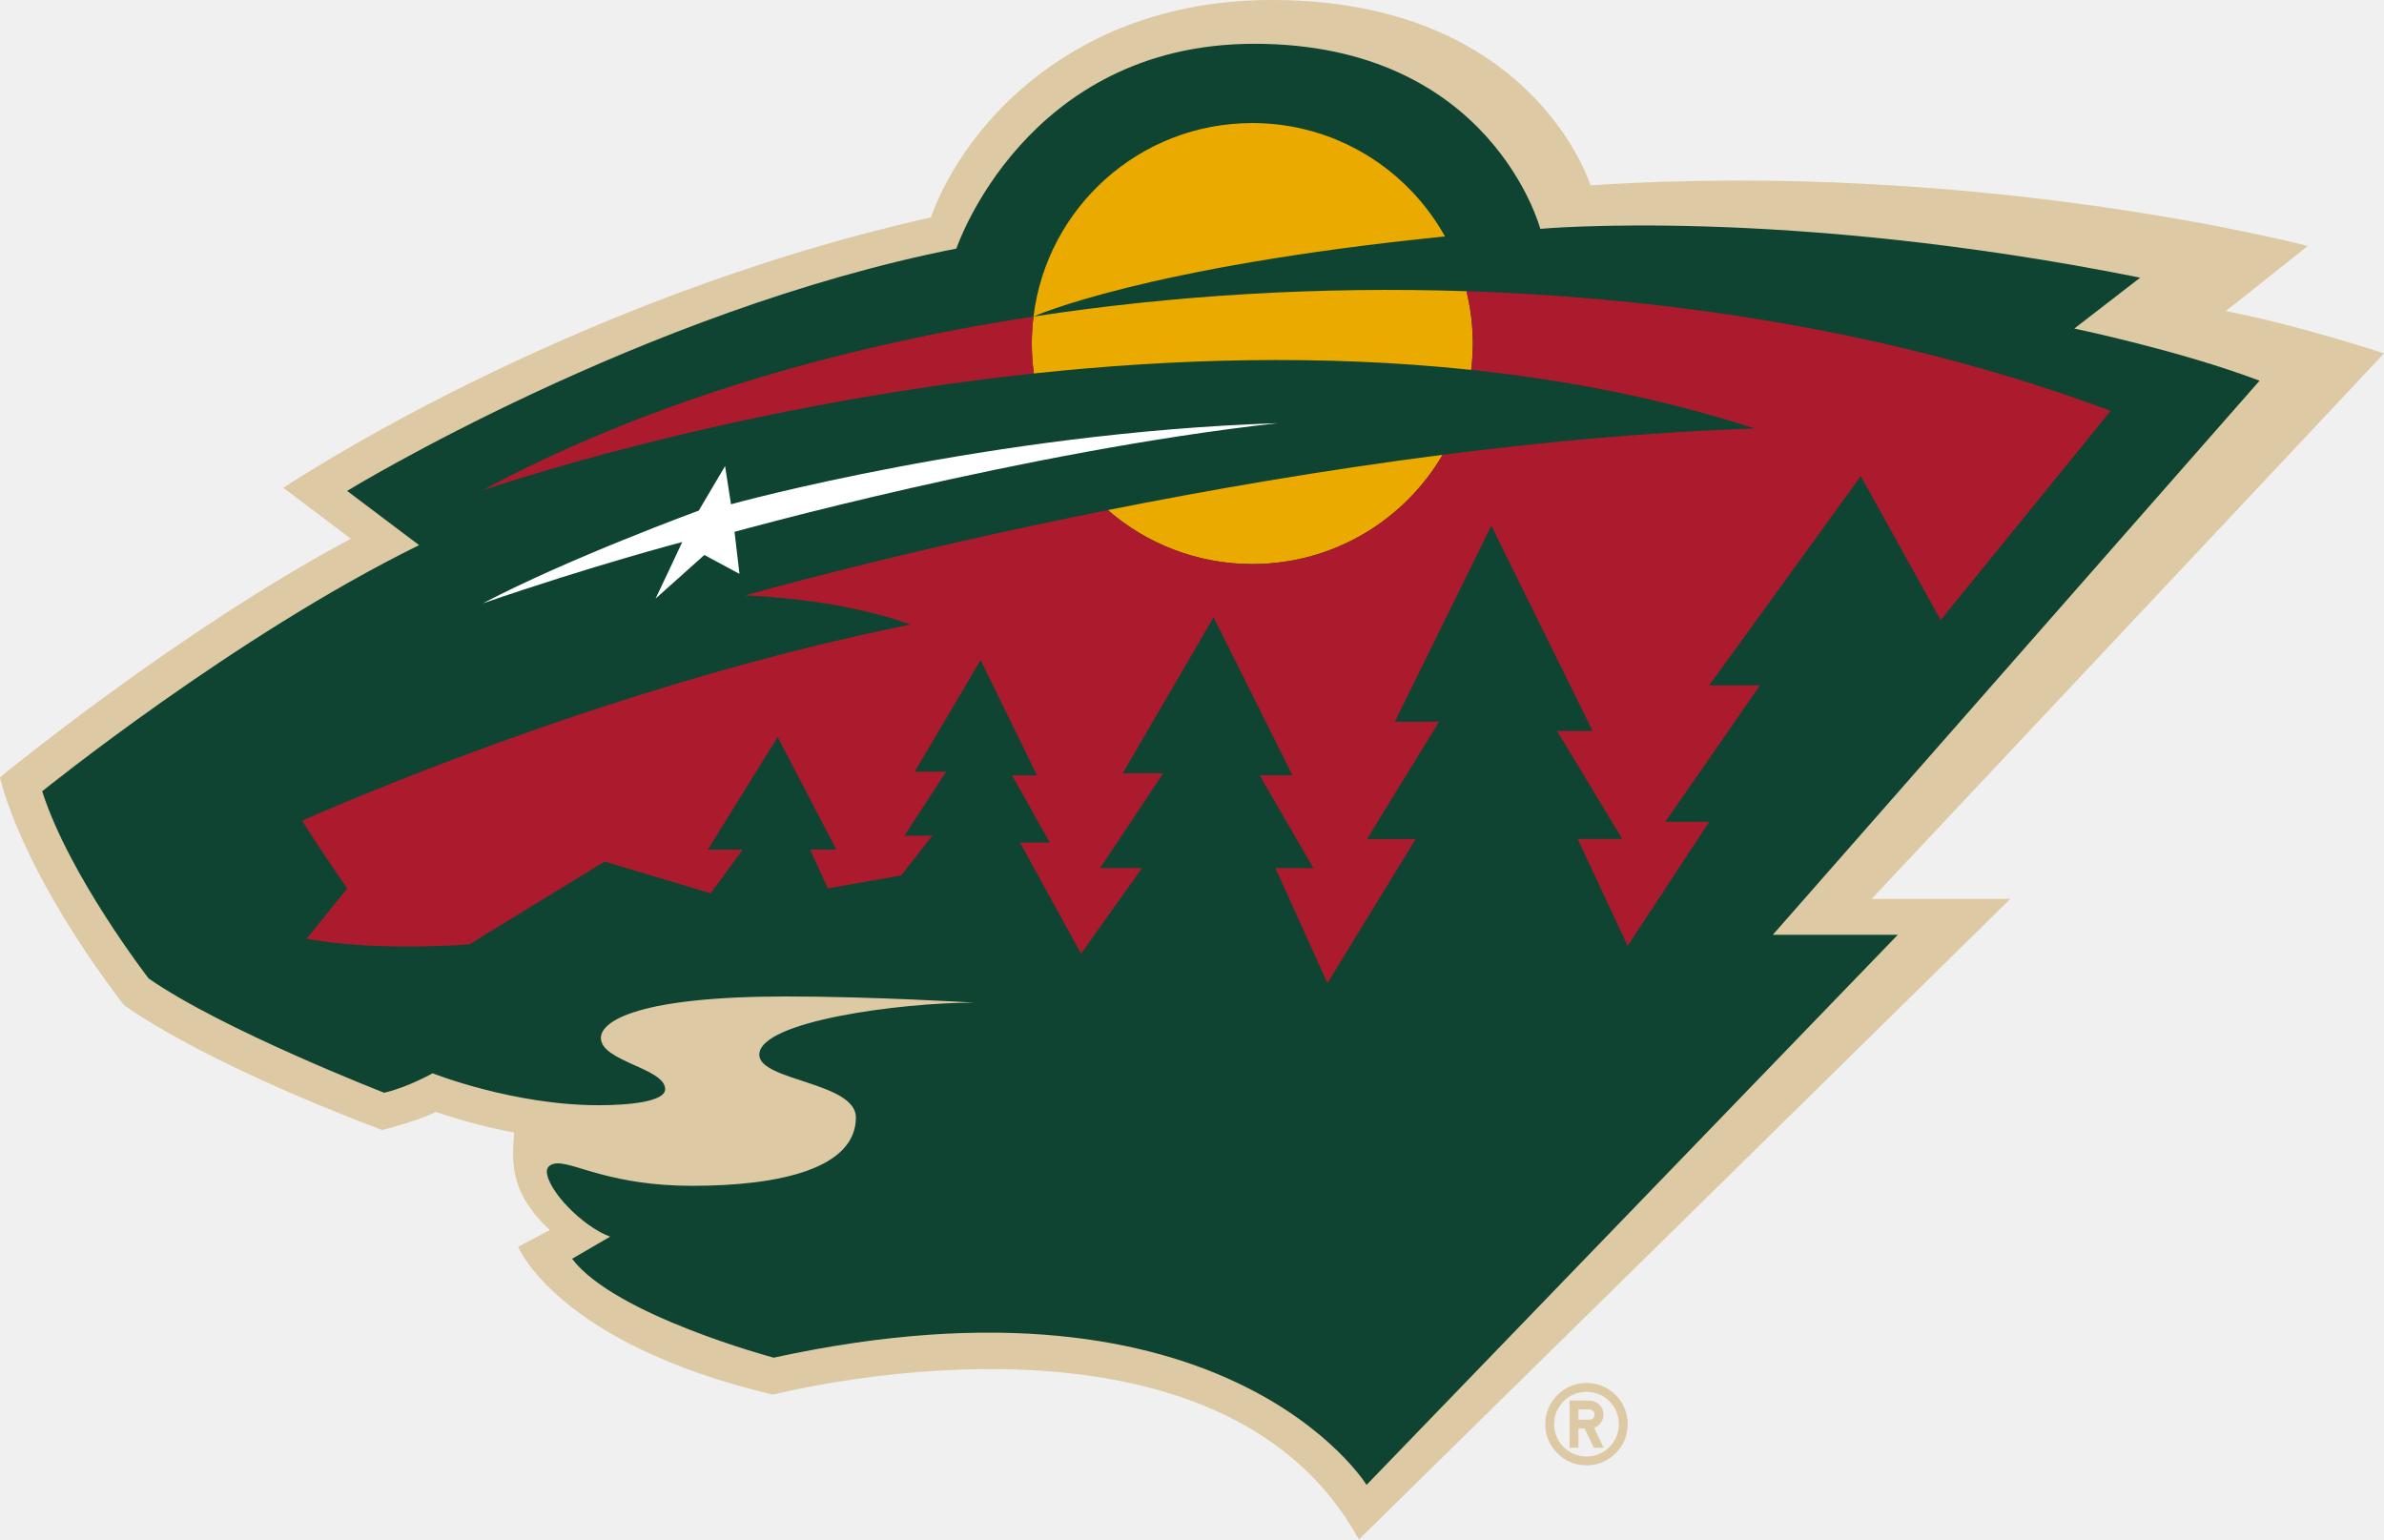
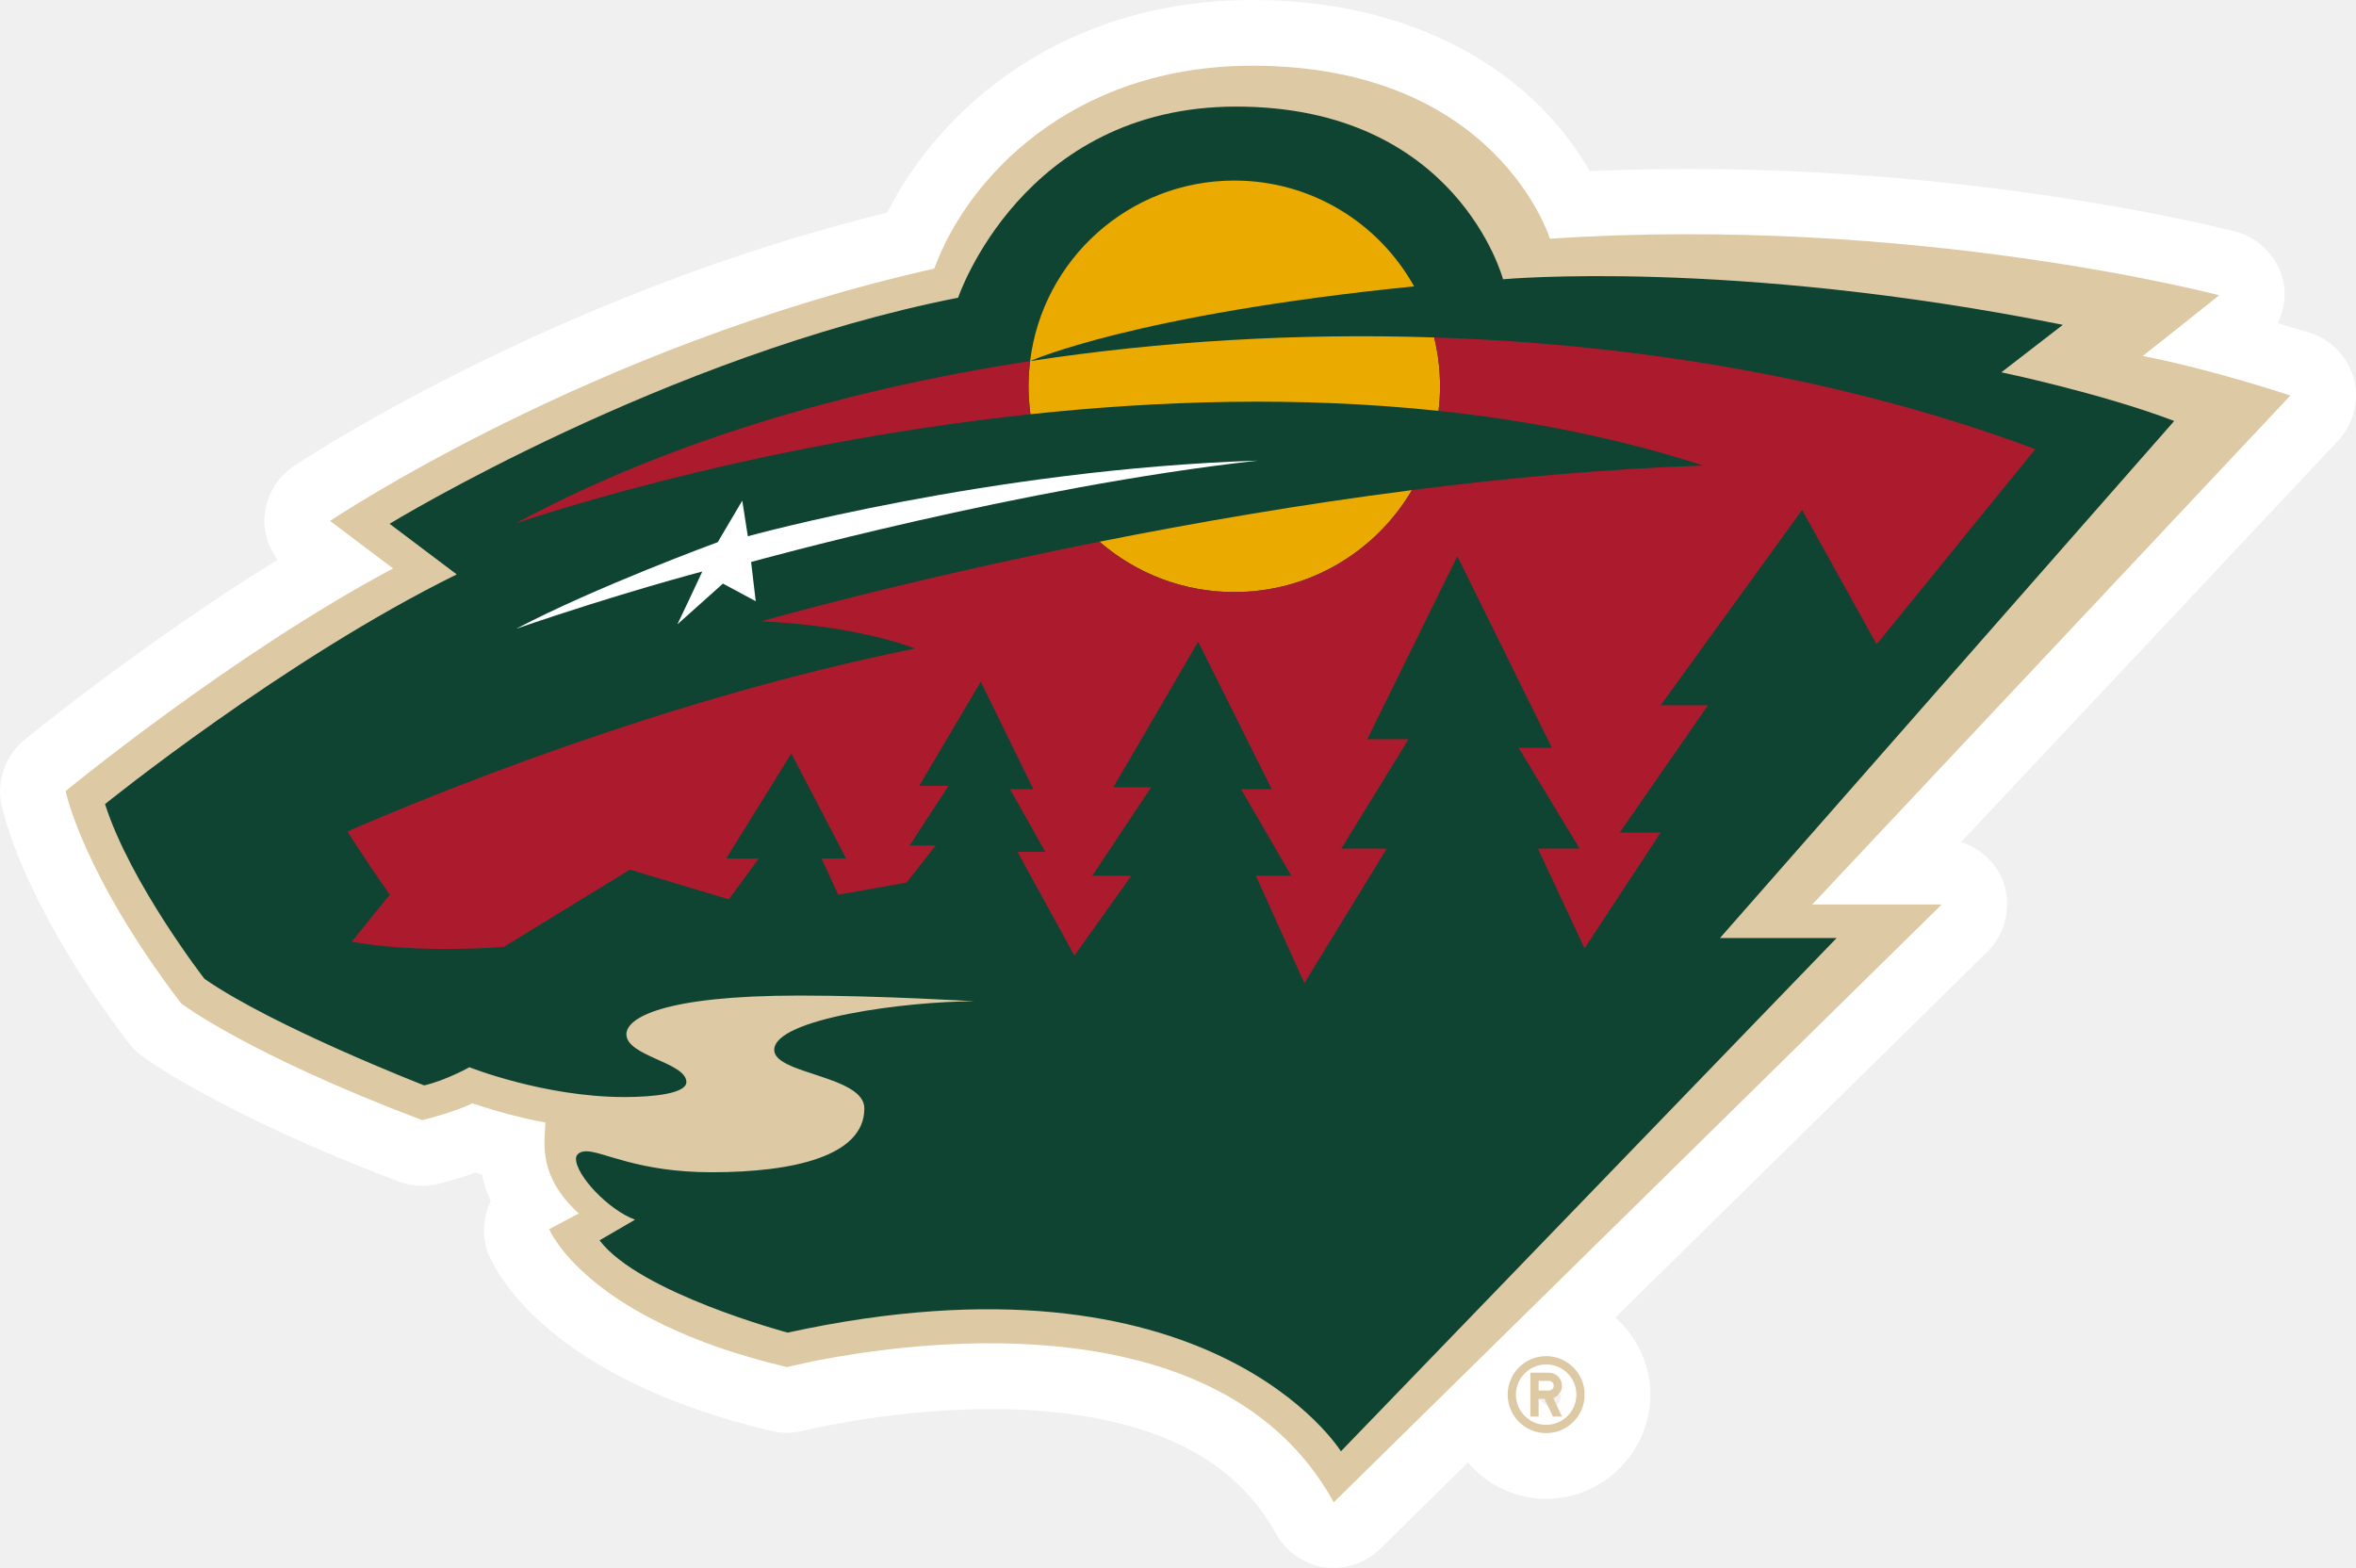
- <svg xmlns="http://www.w3.org/2000/svg" fill="none" viewBox="0 0 867.147 560" version="1.1" id="svg5" width="867.147" height="560">
+ <svg xmlns="http://www.w3.org/2000/svg" fill="none" viewBox="0 0 918.328 611.235" version="1.1" id="svg5" width="918.328" height="611.235">
  <defs id="defs5" />
-   <path fill="#ddc9a3" d="m 577.074,503.034 c -8.281,0 -15.005,6.714 -15.005,15.001 0,8.278 6.724,15.001 15.005,15.001 8.282,0 14.995,-6.723 14.995,-15 0,-8.288 -6.713,-15.002 -14.995,-15.002 z m 0,26.784 a 11.791,11.791 0 0 1 -4.511,-0.894 11.774,11.774 0 0 1 -7.271,-10.889 c 0,-6.51 5.265,-11.774 11.782,-11.774 6.51,0 11.78,5.264 11.78,11.774 0,6.512 -5.27,11.783 -11.78,11.783 z m 6.164,-15.26 a 5.097,5.097 0 0 0 -1.492,-3.595 5.092,5.092 0 0 0 -3.598,-1.487 h -7.228 v 17.123 h 3.213 v -6.954 h 2.306 l 3.246,6.954 h 3.553 l -3.389,-7.251 a 5.095,5.095 0 0 0 3.389,-4.79 z m -5.09,1.872 h -4.015 v -3.747 h 4.015 c 1.032,0 1.877,0.839 1.877,1.875 a 1.88,1.88 0 0 1 -1.877,1.872 z M 867.147,128.562 c 0,0 -30.888,-10.284 -57.618,-15.422 0.328,-0.06 29.856,-23.658 29.856,-23.658 0,0 -119.106,-31.462 -260.855,-22.048 C 578.53,67.434 557.884,0 462.57,0 391.645,0 351.163,44.462 338.576,79.093 204.85,109.026 103.063,177.448 103.063,177.448 l 24.567,18.517 C 64.706,229.495 0,282.749 0,282.749 c 0,0 6.346,31.92 44.988,82.755 0,0 25.874,19.793 94.02,45.536 0,0 13.035,-3.286 19.506,-6.581 9.35,3.125 18.997,5.76 28.501,7.502 -0.386,8.58 -2.866,20.866 12.98,35.45 l -11.516,6.106 c 0,0 14.23,35.249 92.647,53.77 29.942,-7.22 166.147,-32.97 213.15,52.713 L 731.225,326.977 h -50.458 z" id="path1" />
-   <path fill="#0e4431" d="m 821.881,138.483 c -28.836,-10.937 -67.388,-18.972 -67.388,-18.972 l 23.972,-18.512 C 648.965,75.054 560.258,83.242 560.258,83.242 c 0,0 -17.753,-67.312 -104.016,-67.312 -83.398,0 -108.376,74.493 -108.376,74.493 -114.163,22.5 -221.608,88.137 -221.608,88.137 l 26.173,19.732 C 85.109,231.417 15.348,287.83 15.348,287.83 c 9.866,30.854 38.742,68.105 38.742,68.105 26.812,18.657 85.646,41.547 85.646,41.547 8.472,-1.939 17.627,-7.077 17.627,-7.077 0,0 29.232,11.62 60.425,11.62 11.4,0 24.152,-1.37 24.152,-5.825 0,-7.694 -23.375,-10.04 -23.375,-18.652 0,-6.276 14.05,-15.083 67.462,-15.083 31.984,0 68.19,2.234 68.19,2.234 -26.328,0 -78.027,6.692 -78.027,18.96 0,9.506 35.13,10.002 35.13,22.808 0,18.534 -27.51,24.877 -59.554,24.877 -28.695,0 -42.305,-8.178 -48.83,-8.178 -2.5,0 -4.027,1.243 -4.027,2.856 0,6.664 12.787,20.06 23.023,23.819 l -13.84,8.04 c 15.526,20.554 73.325,35.976 73.325,35.976 164.903,-35.982 215.65,46.27 215.65,46.27 l 193.214,-200.08 h -45.46 z" id="path2" />
-   <path fill="#eaaa00" d="m 533.42,105.916 c -53.133,-1.734 -106.489,1.422 -157.497,9.224 -0.391,3.223 -0.629,6.5 -0.629,9.827 0,3.694 0.28,7.32 0.752,10.882 49.65,-5.3 104.38,-7.094 159.08,-1.3 0.372,-3.149 0.594,-6.34 0.594,-9.582 0,-6.569 -0.815,-12.935 -2.3,-19.051 z m -77.906,99.264 c 29.525,0 55.315,-15.982 69.242,-39.75 -43.535,5.576 -85.23,12.831 -121.802,20.116 14.093,12.22 32.442,19.633 52.56,19.633 z m 0,-160.418 c -40.972,0 -74.743,30.718 -79.591,70.378 0,0 40.228,-18.117 149.667,-29.14 C 511.897,61.403 485.654,44.762 455.513,44.762 Z" id="path3" />
-   <path fill="#ac1a2e" d="m 533.418,105.916 a 80.564,80.564 0 0 1 2.3,19.051 c 0,3.243 -0.222,6.433 -0.594,9.581 34.801,3.679 69.606,10.424 103.102,21.3 -37.792,1.286 -76.306,4.823 -113.472,9.581 -13.927,23.769 -39.717,39.75 -69.243,39.75 -20.116,0 -38.466,-7.412 -52.559,-19.633 -77.476,15.446 -131.905,31.036 -131.905,31.036 38.358,1.707 60.031,10.6 60.031,10.6 -99.133,20.042 -191.3,58.25 -221.23,71.323 7.15,11.371 16.466,24.665 16.466,24.665 l -14.805,18.315 c 26.463,4.815 59.257,2.013 59.257,2.013 l 49.16,-30.106 38.576,11.572 11.628,-15.897 h -12.671 l 25.404,-40.96 21.357,40.943 h -9.566 l 6.47,14.12 26.652,-4.736 11.35,-14.457 h -10.147 l 15.147,-23.285 H 332.72 l 23.98,-40.59 20.485,41.916 -9.074,-0.004 13.739,24.457 h -10.834 l 22.194,40.435 22.174,-31.144 h -15.223 l 22.928,-34.481 h -14.717 l 33.055,-56.748 28.67,57.467 h -11.931 l 19.54,33.747 h -13.8 l 18.933,41.88 32.094,-52.444 h -17.71 l 26.222,-42.659 h -16.09 l 35.093,-71.315 36.856,74.69 h -12.94 l 23.728,39.273 h -16.225 l 18.171,38.909 29.65,-45.154 h -15.943 l 34.425,-49.623 h -18.482 l 55.15,-76.113 29.053,52.357 61.835,-76.085 C 696.481,122.809 615.236,108.587 533.418,105.916 Z m -158.126,19.051 c 0,-3.328 0.238,-6.604 0.629,-9.827 -74.552,11.4 -144.1,32.738 -200.523,63.287 0,0 87.084,-30.453 200.646,-42.578 -0.473,-3.561 -0.752,-7.188 -0.752,-10.882 z" id="path4" />
-   <path fill="#ffffff" d="m 464.734,153.93 c -104.685,3.382 -198.819,29.495 -198.841,29.495 -0.72,-4.671 -1.43,-9.188 -2.16,-13.883 -3.243,5.486 -6.327,10.743 -9.568,16.185 -0.01,0 -47.358,17.355 -78.586,33.76 40.071,-13.815 72.574,-22.326 72.574,-22.326 a 1971.998,1971.998 0 0 1 -9.712,20.598 c 6.01,-5.366 11.742,-10.503 17.753,-15.883 4.306,2.295 8.426,4.547 12.777,6.864 -0.61,-5.12 -1.18,-10.098 -1.797,-15.287 0.016,-0.01 105.63,-29.377 197.56,-39.523 z" id="path5" />
+   <path id="path6" style="fill:#ffffff" d="m 462.57,-25.623 c -73.733,0 -121.816,42.025 -142.322,82.883 C 187.583,89.723 88.766,156.182 88.766,156.182 c -6.746,4.536 -11.096,12.446 -11.316,20.572 -0.154,5.667 1.801,11.271 5.141,15.844 -53.357,32.937 -98.853,70.348 -98.873,70.365 -7.112,5.853 -10.645,15.747 -8.85,24.781 a 9.82,9.82 0 0 0 0.023,0.117 c 0,0 2.462,11.446 9.725,27.67 7.223,16.136 19.498,38.541 39.975,65.479 1.384,1.821 3.012,3.454 4.828,4.844 a 9.82,9.82 0 0 0 0.062,0.049 c 0,0 30.228,22.572 100.471,49.107 4.834,1.826 10.224,2.137 15.238,0.891 0.326,-0.07 6.825,-1.673 14.479,-4.391 0.861,0.258 1.75,0.496 2.621,0.748 0.049,0.239 0.05,0.438 0.104,0.68 0.721,3.278 1.918,6.483 3.309,9.654 -3.011,6.262 -3.515,13.756 -1.076,20.281 a 9.82,9.82 0 0 0 0.193,0.48 c 0,0 2.256,5.235 6.236,10.824 3.808,5.347 9.563,11.989 17.943,18.969 16.766,13.964 43.82,29.061 86.238,39.08 a 9.82,9.82 0 0 0 0.002,0 c 3.894,0.919 8.005,0.908 11.895,-0.029 13.019,-3.139 53.018,-10.87 92.199,-7.846 39.309,3.034 74.51,15.221 92.477,47.973 a 9.82,9.82 0 0 0 0.002,0 c 3.792,6.912 10.937,11.88 18.736,13.027 7.8,1.147 16.074,-1.553 21.695,-7.08 a 9.82,9.82 0 0 0 0,-0.002 l 34.34,-33.771 c 7.445,8.602 18.314,14.16 30.492,14.16 22.272,0 40.617,-18.368 40.617,-40.623 0,-11.927 -5.33,-22.614 -13.633,-30.059 L 749.191,345.246 a 9.82,9.82 0 0 0 0.002,0 c 7.197,-7.081 9.569,-18.63 5.744,-27.975 -2.845,-6.952 -8.995,-12.356 -16.113,-14.676 L 885.822,146.105 a 9.82,9.82 0 0 0 0.002,-0.002 c 5.856,-6.237 8.259,-15.528 6.162,-23.822 -2.097,-8.294 -8.627,-15.327 -16.744,-18.031 a 9.82,9.82 0 0 0 -0.061,-0.019 c 0,0 -8.544,-2.503 -12.943,-3.859 2.37,-5.038 3.368,-10.726 2.217,-16.18 -1.948,-9.229 -9.404,-17.071 -18.523,-19.482 a 9.82,9.82 0 0 0 -0.004,-0.002 c 0,0 -113.206,-29.831 -251.814,-23.617 C 589.682,33.477 583.386,24.458 574.295,15.482 552.868,-5.672 516.354,-25.623 462.57,-25.623 Z M 573.135,513.684 a 9.82,9.82 0 0 0 -0.402,0.943 l -0.117,-0.385 c 0.098,-0.11 0.179,-0.285 0.277,-0.383 0.062,-0.062 0.176,-0.113 0.242,-0.176 z m 0.627,4.34 9.105,0.01 c 0,8.1e-4 0,0.001 0,0.002 0,2.249 -0.826,3.382 -1.621,4.178 -0.541,0.541 -1.395,0.994 -2.492,1.293 l -4.434,-3.643 z m -0.725,4.428 c 0.07,0.045 0.134,0.063 0.209,0.107 0.003,0.004 0.005,0.008 0.008,0.012 -0.011,-0.004 -0.338,-0.198 -0.217,-0.119 z m 6.084,1.201 c 0.092,-0.017 -0.187,0.025 -0.166,0.019 l -0.004,-0.004 c 0.06,-0.01 0.113,-0.005 0.17,-0.016 z" transform="translate(25.59511,25.62305)" />
+   <path fill="#ddc9a3" d="m 602.669,528.657 c -8.281,0 -15.005,6.714 -15.005,15.001 0,8.278 6.724,15.001 15.005,15.001 8.282,0 14.995,-6.723 14.995,-15 0,-8.288 -6.713,-15.002 -14.995,-15.002 z m 0,26.784 a 11.791,11.791 0 0 1 -4.511,-0.894 11.774,11.774 0 0 1 -7.271,-10.889 c 0,-6.51 5.265,-11.774 11.782,-11.774 6.51,0 11.78,5.264 11.78,11.774 0,6.512 -5.27,11.783 -11.78,11.783 z m 6.164,-15.26 a 5.097,5.097 0 0 0 -1.492,-3.595 5.092,5.092 0 0 0 -3.598,-1.487 h -7.228 v 17.123 h 3.213 v -6.954 h 2.306 l 3.246,6.954 h 3.553 l -3.389,-7.251 a 5.095,5.095 0 0 0 3.389,-4.79 z m -5.09,1.872 h -4.015 v -3.747 h 4.015 c 1.032,0 1.877,0.839 1.877,1.875 a 1.88,1.88 0 0 1 -1.877,1.872 z m 288.999,-387.868 c 0,0 -30.888,-10.284 -57.618,-15.422 0.328,-0.06 29.856,-23.658 29.856,-23.658 0,0 -119.106,-31.462 -260.855,-22.048 0,0 -20.646,-67.434 -115.96,-67.434 -70.925,0 -111.407,44.462 -123.994,79.093 -133.726,29.933 -235.513,98.355 -235.513,98.355 l 24.567,18.517 c -62.924,33.53 -127.63,86.784 -127.63,86.784 0,0 6.346,31.92 44.988,82.755 0,0 25.874,19.793 94.02,45.536 0,0 13.035,-3.286 19.506,-6.581 9.35,3.125 18.997,5.76 28.501,7.502 -0.386,8.58 -2.866,20.866 12.98,35.45 l -11.516,6.106 c 0,0 14.23,35.249 92.647,53.77 29.942,-7.22 166.147,-32.97 213.15,52.713 l 236.949,-233.023 h -50.458 z" id="path1" />
+   <path fill="#0e4431" d="m 847.476,164.106 c -28.836,-10.937 -67.388,-18.972 -67.388,-18.972 l 23.972,-18.512 c -129.5,-25.945 -218.207,-17.757 -218.207,-17.757 0,0 -17.753,-67.312 -104.016,-67.312 -83.398,0 -108.376,74.493 -108.376,74.493 -114.163,22.5 -221.608,88.137 -221.608,88.137 l 26.173,19.732 c -67.322,33.125 -137.083,89.538 -137.083,89.538 9.866,30.854 38.742,68.105 38.742,68.105 26.812,18.657 85.646,41.547 85.646,41.547 8.472,-1.939 17.627,-7.077 17.627,-7.077 0,0 29.232,11.62 60.425,11.62 11.4,0 24.152,-1.37 24.152,-5.825 0,-7.694 -23.375,-10.04 -23.375,-18.652 0,-6.276 14.05,-15.083 67.462,-15.083 31.984,0 68.19,2.234 68.19,2.234 -26.328,0 -78.027,6.692 -78.027,18.96 0,9.506 35.13,10.002 35.13,22.808 0,18.534 -27.51,24.877 -59.554,24.877 -28.695,0 -42.305,-8.178 -48.83,-8.178 -2.5,0 -4.027,1.243 -4.027,2.856 0,6.664 12.787,20.06 23.023,23.819 l -13.84,8.04 c 15.526,20.554 73.325,35.976 73.325,35.976 164.903,-35.982 215.65,46.27 215.65,46.27 l 193.214,-200.08 h -45.46 z" id="path2" />
+   <path fill="#eaaa00" d="m 559.015,131.539 c -53.133,-1.734 -106.489,1.422 -157.497,9.224 -0.391,3.223 -0.629,6.5 -0.629,9.827 0,3.694 0.28,7.32 0.752,10.882 49.65,-5.3 104.38,-7.094 159.08,-1.3 0.372,-3.149 0.594,-6.34 0.594,-9.582 0,-6.569 -0.815,-12.935 -2.3,-19.051 z m -77.906,99.264 c 29.525,0 55.315,-15.982 69.242,-39.75 -43.535,5.576 -85.23,12.831 -121.802,20.116 14.093,12.22 32.442,19.633 52.56,19.633 z m 0,-160.418 c -40.972,0 -74.743,30.718 -79.591,70.378 0,0 40.228,-18.117 149.667,-29.14 -13.693,-24.597 -39.936,-41.238 -70.077,-41.238 z" id="path3" />
+   <path fill="#ac1a2e" d="m 559.013,131.539 a 80.564,80.564 0 0 1 2.3,19.051 c 0,3.243 -0.222,6.433 -0.594,9.581 34.801,3.679 69.606,10.424 103.102,21.3 -37.792,1.286 -76.306,4.823 -113.472,9.581 -13.927,23.769 -39.717,39.75 -69.243,39.75 -20.116,0 -38.466,-7.412 -52.559,-19.633 -77.476,15.446 -131.905,31.036 -131.905,31.036 38.358,1.707 60.031,10.6 60.031,10.6 -99.133,20.042 -191.3,58.25 -221.23,71.323 7.15,11.371 16.466,24.665 16.466,24.665 l -14.805,18.315 c 26.463,4.815 59.257,2.013 59.257,2.013 l 49.16,-30.106 38.576,11.572 11.628,-15.897 h -12.671 l 25.404,-40.96 21.357,40.943 h -9.566 l 6.47,14.12 26.652,-4.736 11.35,-14.457 h -10.147 l 15.147,-23.285 h -11.406 l 23.98,-40.59 20.485,41.916 -9.074,-0.004 13.739,24.457 h -10.834 l 22.194,40.435 22.174,-31.144 h -15.223 l 22.928,-34.481 h -14.717 l 33.055,-56.748 28.67,57.467 h -11.931 l 19.54,33.747 h -13.8 l 18.933,41.88 32.094,-52.444 h -17.71 l 26.222,-42.659 h -16.09 l 35.093,-71.315 36.856,74.69 h -12.94 l 23.728,39.273 h -16.225 l 18.171,38.909 29.65,-45.154 h -15.943 l 34.425,-49.623 h -18.482 l 55.15,-76.113 29.053,52.357 61.835,-76.085 c -71.245,-26.654 -152.49,-40.876 -234.308,-43.547 z m -158.126,19.051 c 0,-3.328 0.238,-6.604 0.629,-9.827 -74.552,11.4 -144.1,32.738 -200.523,63.287 0,0 87.084,-30.453 200.646,-42.578 -0.473,-3.561 -0.752,-7.188 -0.752,-10.882 z" id="path4" />
+   <path fill="#ffffff" d="m 490.329,179.553 c -104.685,3.382 -198.819,29.495 -198.841,29.495 -0.72,-4.671 -1.43,-9.188 -2.16,-13.883 -3.243,5.486 -6.327,10.743 -9.568,16.185 -0.01,0 -47.358,17.355 -78.586,33.76 40.071,-13.815 72.574,-22.326 72.574,-22.326 a 1971.998,1971.998 0 0 1 -9.712,20.598 c 6.01,-5.366 11.742,-10.503 17.753,-15.883 4.306,2.295 8.426,4.547 12.777,6.864 -0.61,-5.12 -1.18,-10.098 -1.797,-15.287 0.016,-0.01 105.63,-29.377 197.56,-39.523 z" id="path5" />
</svg>
